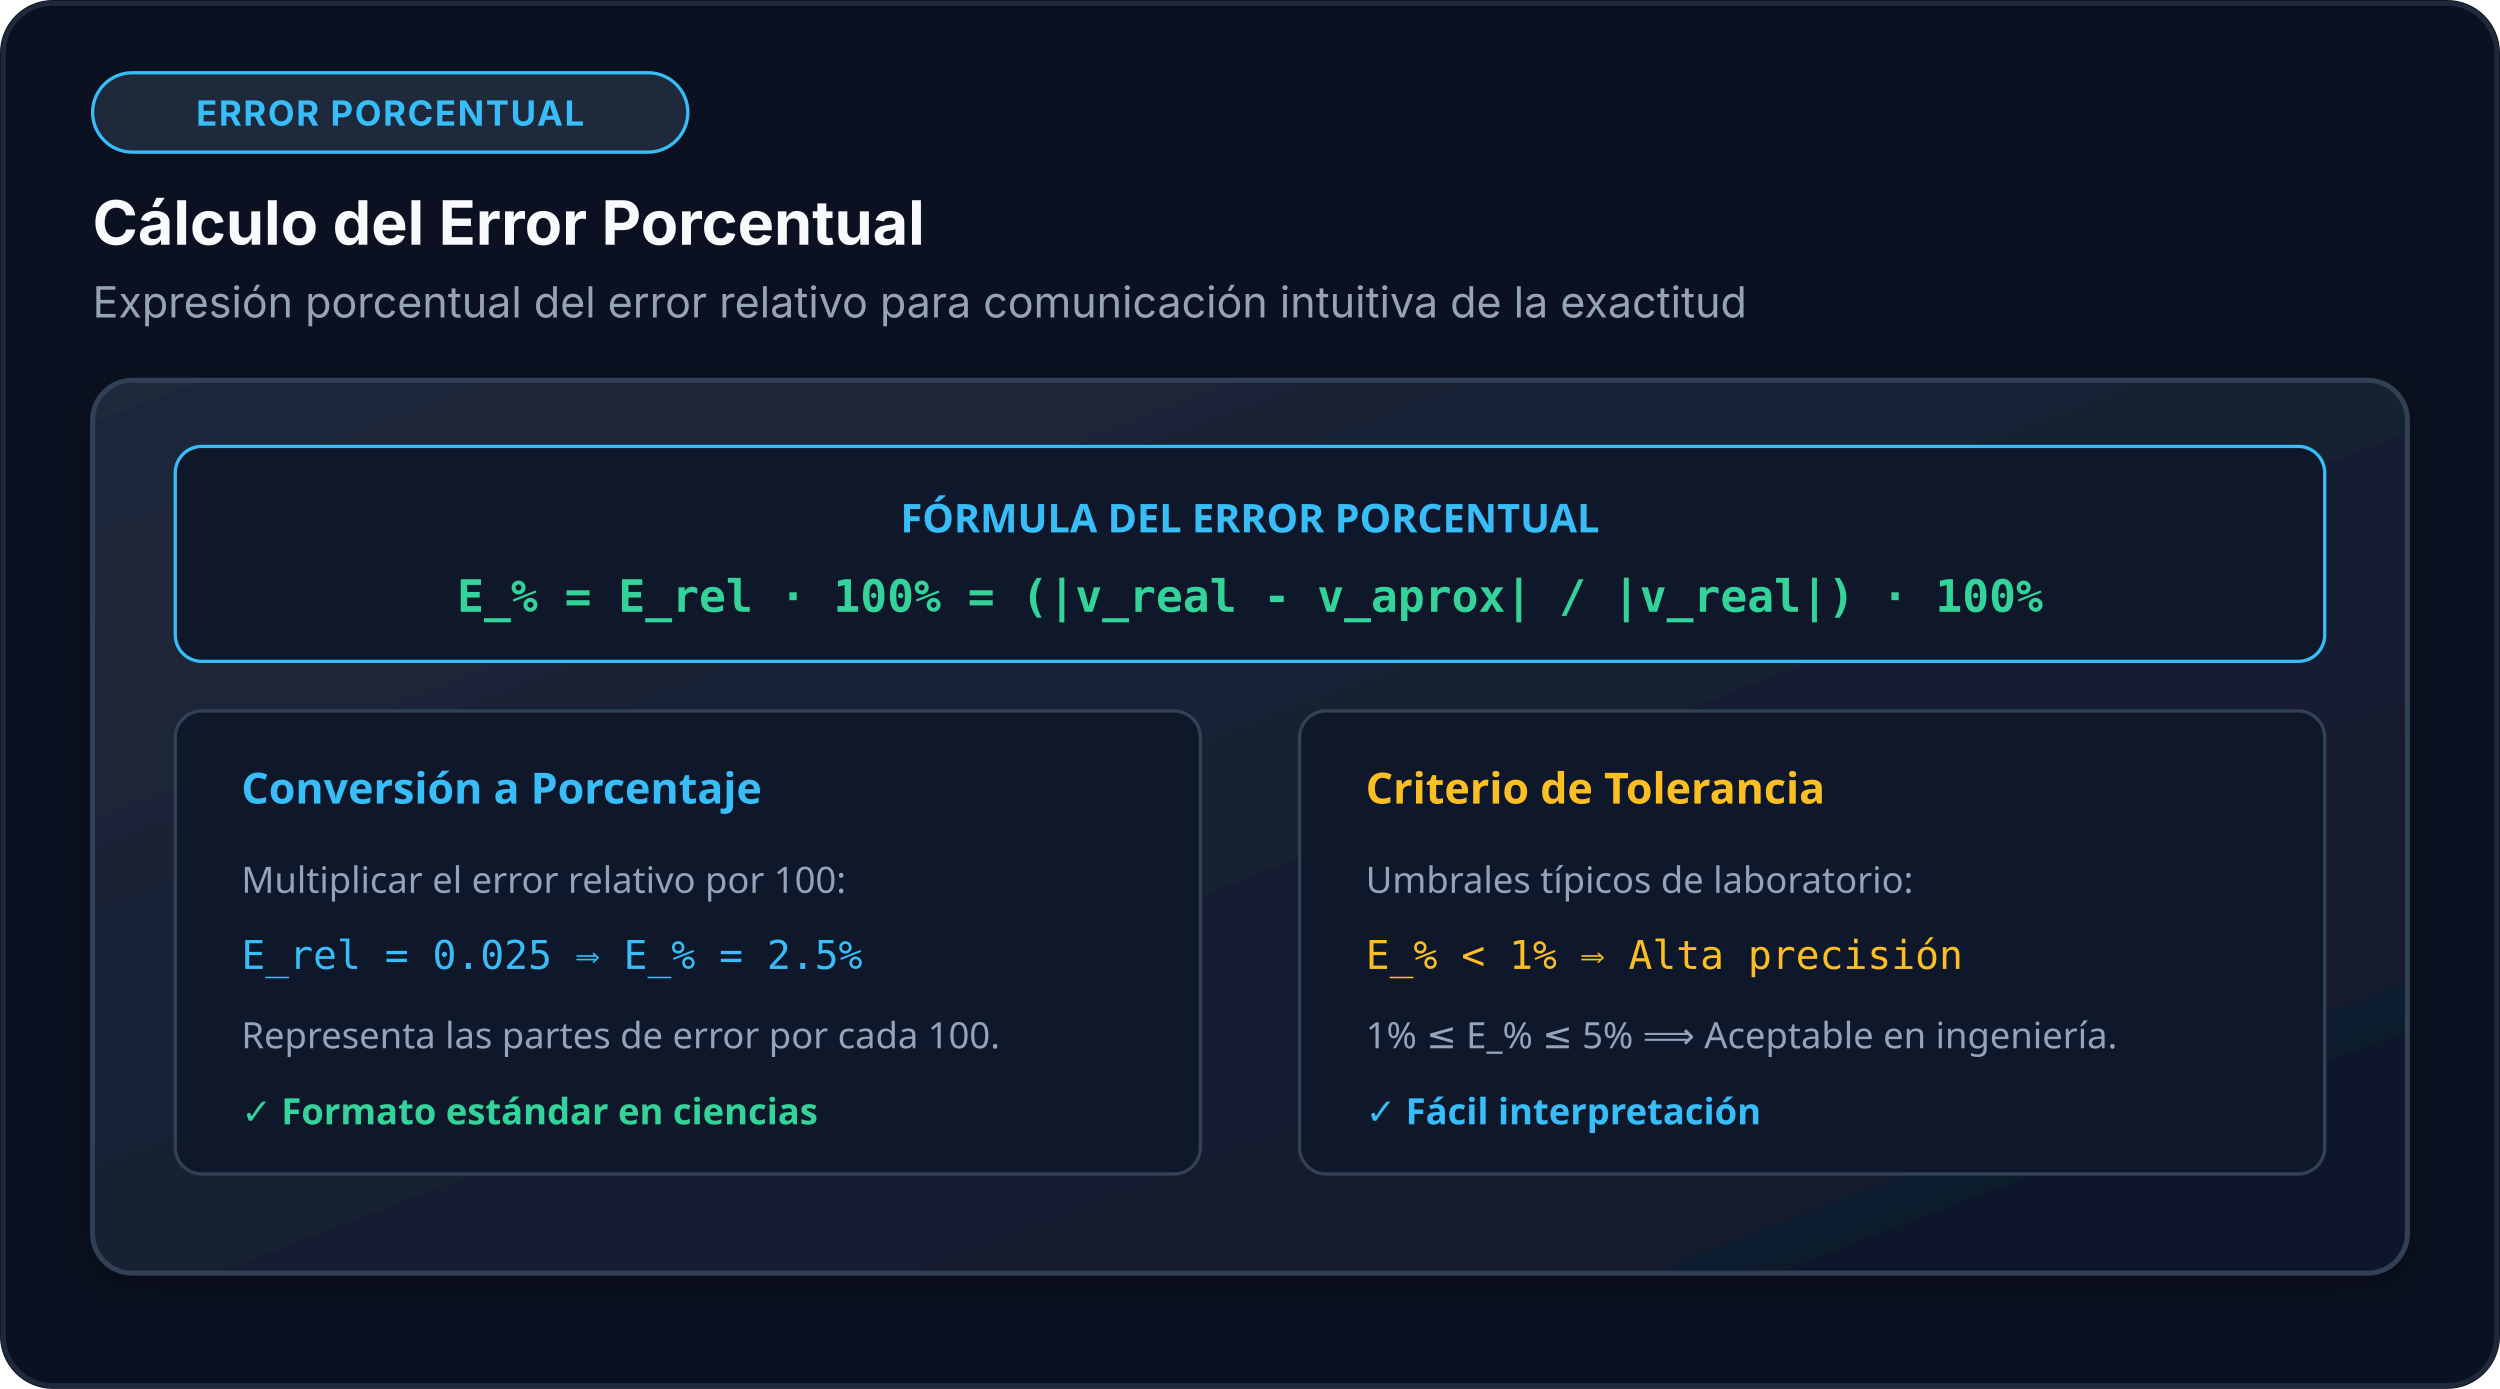
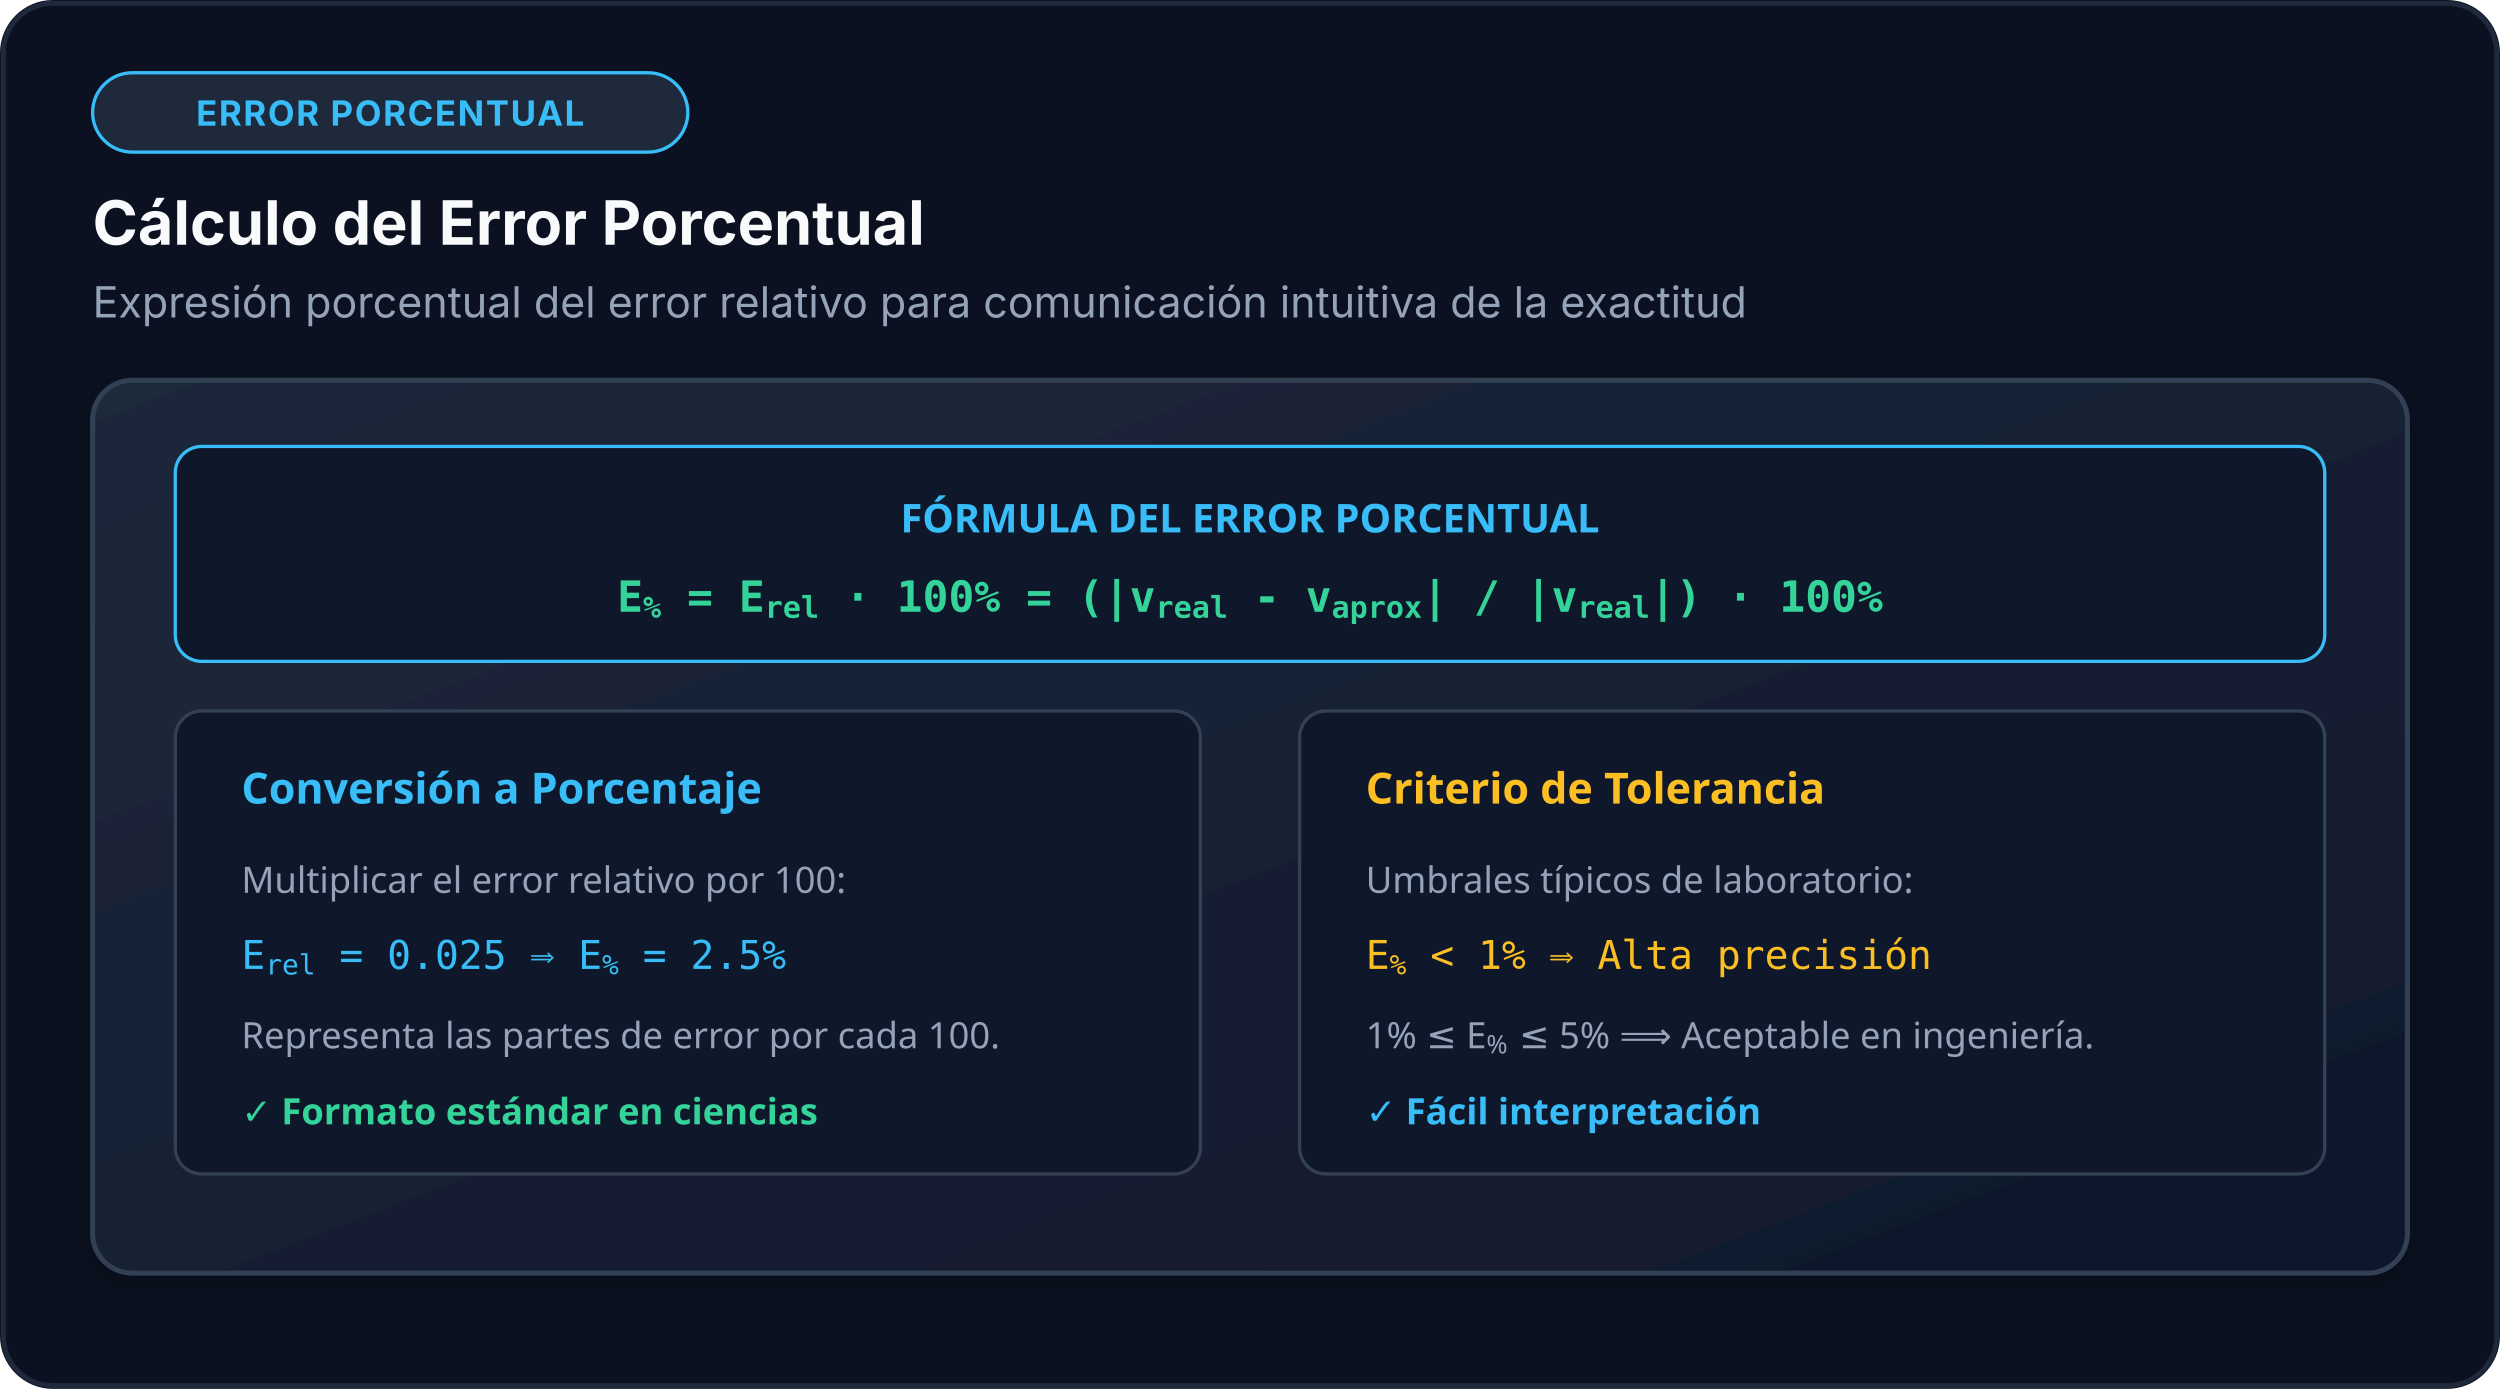
<svg xmlns="http://www.w3.org/2000/svg" viewBox="0 0 756 420" width="100%" height="100%">
  <defs>
    <linearGradient id="cardGrad" x1="0%" y1="0%" x2="100%" y2="100%">
      <stop offset="0%" stop-color="#1e293b" />
      <stop offset="100%" stop-color="#0f172a" />
    </linearGradient>
    <filter id="shadow" x="-4%" y="-4%" width="108%" height="112%">
      <feDropShadow dx="0" dy="3" stdDeviation="4" flood-color="#000000" flood-opacity="0.3" />
    </filter>
  </defs>
  <rect width="756" height="420" rx="16" fill="#0b1120" />
  <rect x="1" y="1" width="754" height="418" rx="15" fill="none" stroke="#1e293b" stroke-width="1.5" />
  <g transform="translate(28, 22)">
    <rect x="0" y="0" width="180" height="24" rx="12" fill="#1e293b" stroke="#38bdf8" stroke-width="1" />
    <text x="90" y="16" fill="#38bdf8" font-family="system-ui, -apple-system, sans-serif" font-size="10.5" font-weight="700" text-anchor="middle" letter-spacing="0.5">ERROR PORCENTUAL</text>
    <text x="0" y="52" fill="#f8fafc" font-family="system-ui, -apple-system, sans-serif" font-size="18.5" font-weight="700">Cálculo del Error Porcentual</text>
    <text x="0" y="74" fill="#94a3b8" font-family="system-ui, -apple-system, sans-serif" font-size="13">Expresión porcentual del error relativo para comunicación intuitiva de la exactitud</text>
  </g>
  <g transform="translate(28, 115)">
    <rect width="700" height="270" rx="12" fill="url(#cardGrad)" stroke="#334155" stroke-width="1.5" filter="url(#shadow)" />
    <g transform="translate(25, 20)">
      <rect width="650" height="65" rx="8" fill="#0f172a" stroke="#38bdf8" />
      <text x="325" y="26" fill="#38bdf8" font-family="system-ui, sans-serif" font-size="12" font-weight="700" text-anchor="middle">FÓRMULA DEL ERROR PORCENTUAL</text>
-       <text x="325" y="50" fill="#34d399" font-family="monospace" font-size="13.5" font-weight="700" text-anchor="middle">E_% = E_rel · 100% = (|v_real - v_aprox| / |v_real|) · 100%</text>
+       <text x="325" y="50" fill="#34d399" font-family="monospace" font-size="13" font-weight="700" text-anchor="middle">E<tspan baseline-shift="sub" font-size="70%">%</tspan> = E<tspan baseline-shift="sub" font-size="70%">rel</tspan> · 100% = (|v<tspan baseline-shift="sub" font-size="70%">real</tspan> - v<tspan baseline-shift="sub" font-size="70%">aprox</tspan>| / |v<tspan baseline-shift="sub" font-size="70%">real</tspan>|) · 100%</text>
    </g>
    <g transform="translate(25, 100)">
      <rect width="310" height="140" rx="8" fill="#0f172a" stroke="#334155" />
      <text x="20" y="28" fill="#38bdf8" font-family="system-ui, sans-serif" font-size="13" font-weight="700">Conversión a Porcentaje</text>
      <text x="20" y="55" fill="#94a3b8" font-family="system-ui, sans-serif" font-size="11">Multiplicar el error relativo por 100:</text>
-       <text x="20" y="78" fill="#38bdf8" font-family="monospace" font-size="12">E_rel = 0.025 ⟹ E_% = 2.5%</text>
+       <text x="20" y="78" fill="#38bdf8" font-family="monospace" font-size="12">E<tspan baseline-shift="sub" font-size="70%">rel</tspan> = 0.025 ⟹ E<tspan baseline-shift="sub" font-size="70%">%</tspan> = 2.5%</text>
      <text x="20" y="102" fill="#94a3b8" font-family="system-ui, sans-serif" font-size="11">Representa las partes de error por cada 100.</text>
      <text x="20" y="125" fill="#34d399" font-family="system-ui, sans-serif" font-size="11" font-weight="600">✓ Formato estándar en ciencias</text>
    </g>
    <g transform="translate(365, 100)">
      <rect width="310" height="140" rx="8" fill="#0f172a" stroke="#334155" />
      <text x="20" y="28" fill="#fbbf24" font-family="system-ui, sans-serif" font-size="13" font-weight="700">Criterio de Tolerancia</text>
      <text x="20" y="55" fill="#94a3b8" font-family="system-ui, sans-serif" font-size="11">Umbrales típicos de laboratorio:</text>
-       <text x="20" y="78" fill="#fbbf24" font-family="monospace" font-size="12">E_% &lt; 1% ⟹ Alta precisión</text>
-       <text x="20" y="102" fill="#94a3b8" font-family="system-ui, sans-serif" font-size="11">1% ≤ E_% ≤ 5% ⟹ Aceptable en ingeniería.</text>
+       <text x="20" y="78" fill="#fbbf24" font-family="monospace" font-size="12">E<tspan baseline-shift="sub" font-size="70%">%</tspan> &lt; 1% ⟹ Alta precisión</text>
+       <text x="20" y="102" fill="#94a3b8" font-family="system-ui, sans-serif" font-size="11">1% ≤ E<tspan baseline-shift="sub" font-size="70%">%</tspan> ≤ 5% ⟹ Aceptable en ingeniería.</text>
      <text x="20" y="125" fill="#38bdf8" font-family="system-ui, sans-serif" font-size="11" font-weight="600">✓ Fácil interpretación</text>
    </g>
  </g>
</svg>
